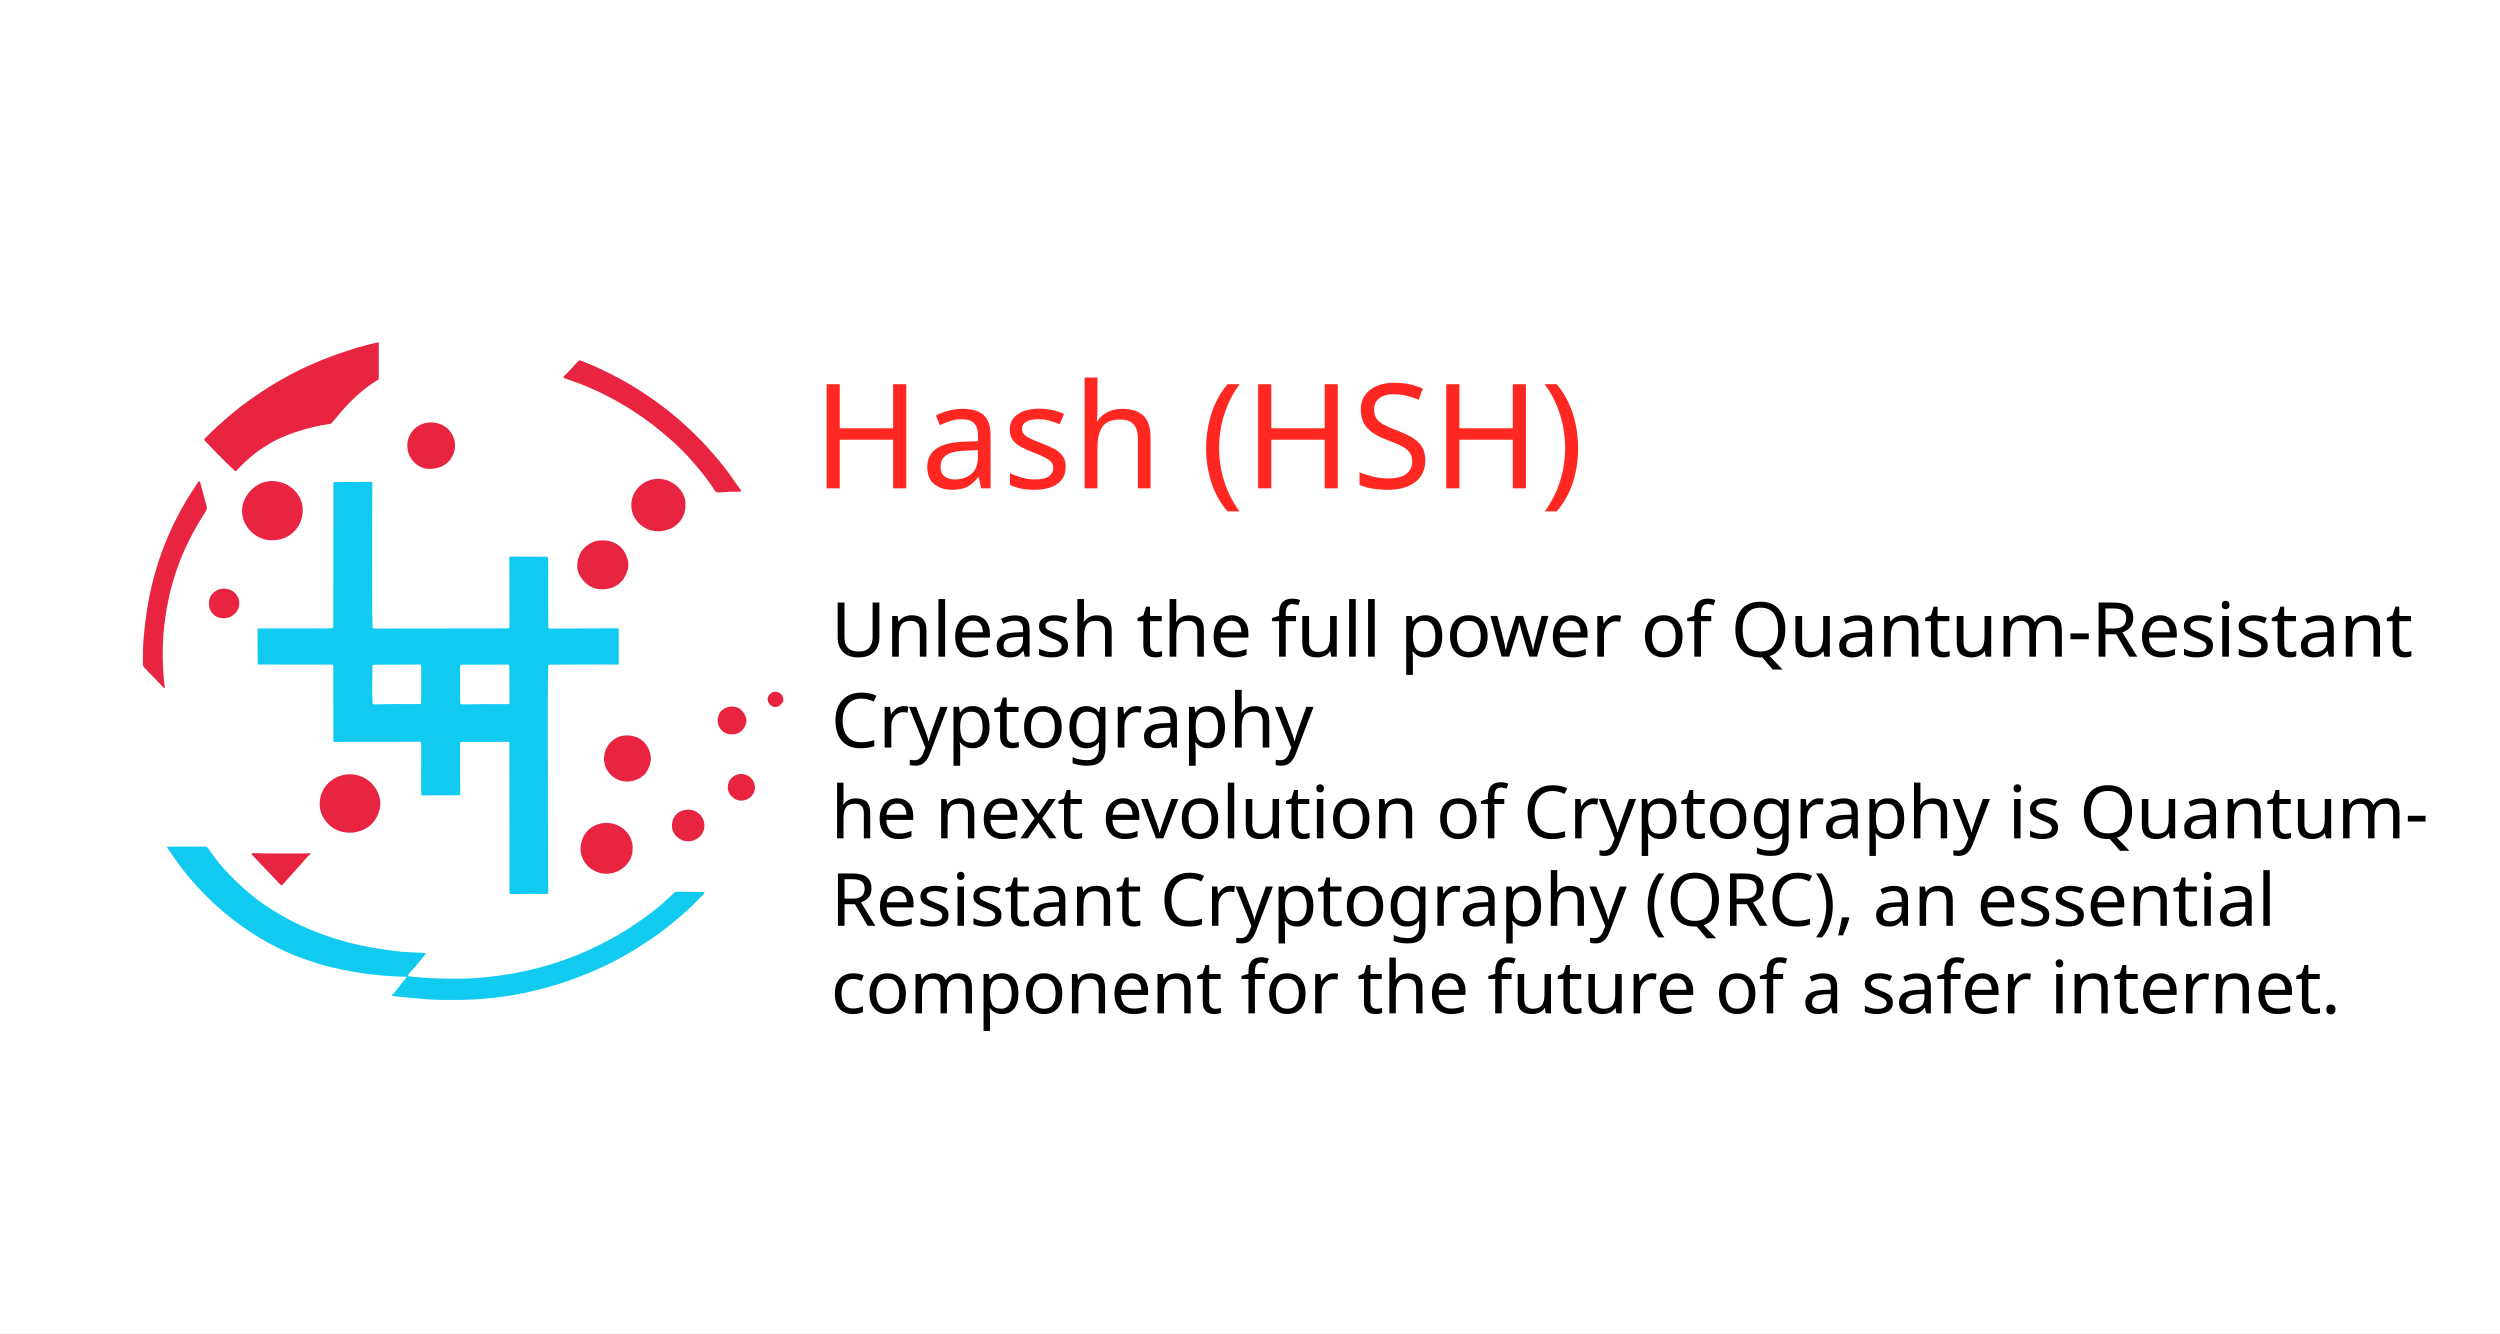
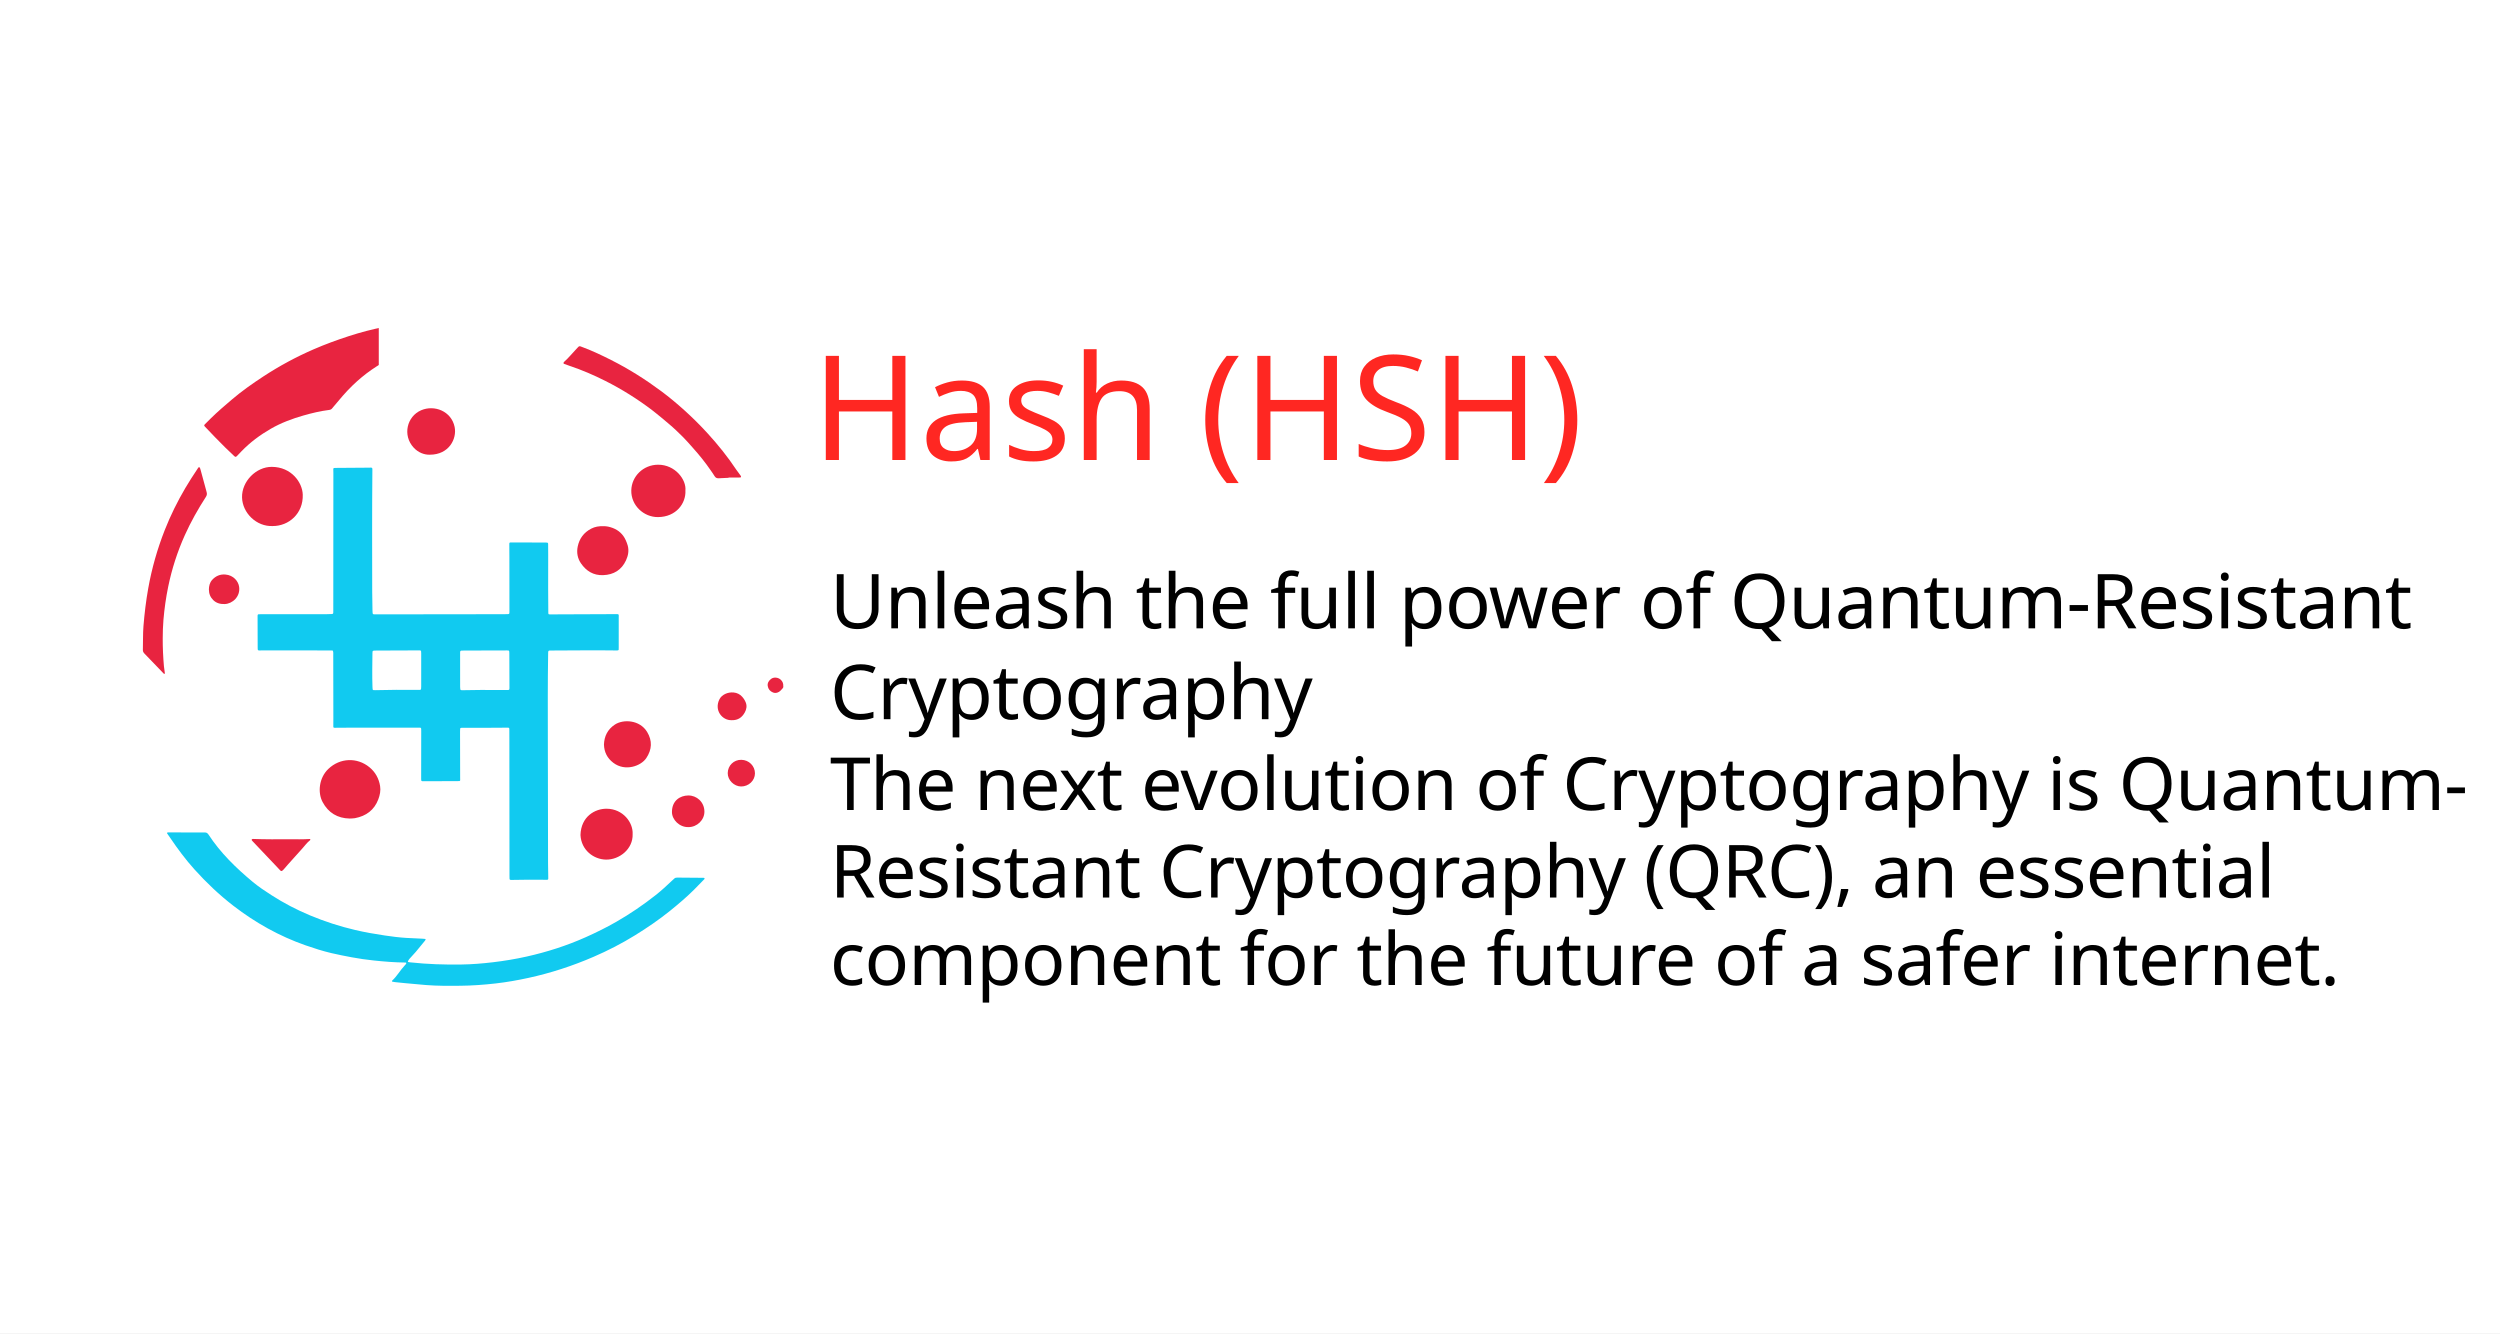
<svg xmlns="http://www.w3.org/2000/svg" height="1600" viewBox="0 0 3000 1600" width="3000">
  <linearGradient id="a" x1="50%" x2="50%" y1="0%" y2="100%">
    <stop offset="0" stop-color="#fff" />
    <stop offset="1" stop-color="#fff" />
  </linearGradient>
  <mask id="b" fill="#fff">
    <path d="m0 0h314.534v165.284h-314.534z" fill="#fff" fill-rule="evenodd" />
  </mask>
  <mask id="c" fill="#fff">
    <path d="m0 0h67.513v134.891h-67.513z" fill="#fff" fill-rule="evenodd" />
  </mask>
  <g fill="none" fill-rule="evenodd">
    <path d="m0 0h3000v1600h-3000z" fill="url(#a)" />
-     <g transform="translate(975 399)">
+     <g transform="translate(974 365)">
      <text fill="#000" font-family="SFCompactDisplay-Medium, SF Compact Display" font-size="91" font-weight="400" letter-spacing="-.684">
        <tspan x="22" y="389">Unleash the full power of Quantum-Resistant </tspan>
        <tspan x="22" y="498">Cryptography </tspan>
-         <tspan font-family="SFCompactDisplay-Thin, SF Compact Display" font-size="88" font-weight="300" letter-spacing="-.662" x="22" y="607">he next evolution of Cryptography is Quantum-</tspan>
+         <tspan x="585.988" y="498" />
+         <tspan font-family="SFCompactDisplay-Thin, SF Compact Display" font-size="88" font-weight="300" letter-spacing="-.662" x="22" y="607">The next evolution of Cryptography is Quantum-</tspan>
        <tspan font-family="SFCompactDisplay-Thin, SF Compact Display" font-size="88" font-weight="300" letter-spacing="-.662" x="22" y="712">Resistant Cryptography (QRC), an essential </tspan>
        <tspan font-family="SFCompactDisplay-Thin, SF Compact Display" font-size="88" font-weight="300" letter-spacing="-.662" x="22" y="817">component for the future of a safer internet.</tspan>
      </text>
      <text fill="#ff2722" fill-rule="nonzero" font-family="NotoSans-Regular, Noto Sans" font-size="175">
        <tspan x="0" y="187">Hash (HSH)</tspan>
      </text>
    </g>
-     <g fill-rule="nonzero" transform="translate(140 400)">
+     <g fill-rule="nonzero" transform="translate(140 383)">
      <path d="m336.08 444.79c0.0.029.001.058.001.087 9.026 0 18.052-0 27.078.001 1.679 0 2.036-.265 2.173-1.733.075-.807.106-1.621.106-2.431.009-13.254.013-26.507.008-39.761-0-.808-.054-1.62-.142-2.424-.065-.594-.447-.971-1.082-1.015-.552-.038-1.108-.045-1.662-.044-17.081.063-34.161.127-51.242.197-.97.004-1.943.015-2.907.1-.762.067-1.278.529-1.378 1.282-.089.668-.095 1.348-.103 2.024-.162 13.388-.429 26.776.037 40.163.033.944.084 1.89.178 2.83.058.582.392 1.011 1.037 1.063.689.056 1.384.089 2.075.079 8.609-.134 17.217-.277 25.825-.418m106.03.09c0.0.035.001.071.001.106 9.034 0 18.068-.005 27.102.004 1.687.002 1.999-.226 2.104-1.739.028-.405.027-.812.027-1.218-.048-13.808-.095-27.616-.151-41.424-.003-.674-.05-1.351-.14-2.019-.08-.594-.493-.955-1.1-1.02-.549-.059-1.106-.055-1.66-.054-17.098.043-34.195.088-51.293.138-1.11.003-2.226-.001-3.329.096-.942.082-1.475.653-1.507 1.607-.013.406-.037.812-.037 1.217.004 13.537.007 27.075.025 40.612.001.944.104 1.89.199 2.831.081.801.634 1.168 1.404 1.196.972.036 1.946.024 2.918.011 8.478-.113 16.957-.23 25.435-.346m-182.797-47.22c-.849-.044-1.669-.123-2.488-.123-26.286-.03-52.573-.054-78.859-.071-2.364-.001-4.728.073-7.092.082-.954.004-1.566-.437-1.606-1.436-.027-.676-.057-1.353-.06-2.03-.041-12.326-.078-24.651-.117-36.977 0-.541-.007-1.083.023-1.623.041-.755.413-1.276 1.229-1.344.69-.058 1.387-.059 2.08-.059 26.286-.009 52.572-.01 78.857-.032 2.363-.002 4.726-.122 7.087-.222.977-.042 1.501-.612 1.539-1.558.037-.947.042-1.895.043-2.843.035-54.992.069-109.984.098-164.976.001-1.219-.015-2.44-.084-3.657-.097-1.701-.131-2.276 2.354-2.291 11.683-.074 23.365-.166 35.047-.258 2.642-.021 5.284-.093 7.926-.093.976 0 1.532.547 1.561 1.515.023.812.006 1.625-.002 2.438-.444 48.354-.274 96.709-.203 145.064.011 7.313.208 14.626.326 21.939.015.947.046 1.897.122 2.841.168 2.087.3 2.2 2.537 2.277.833.028 1.669.01 2.503.009 50.348-.063 100.695-.126 151.042-.192 1.808-.002 3.616-.014 5.423-.06 2.612-.065 2.717-.144 2.716-2.847-.007-21.536-.026-43.073-.055-64.609-.007-5.282-.082-10.564-.095-15.847-.007-2.764.024-2.764 2.727-2.755 12.934.043 25.868.085 38.803.129 1.113.004 2.227-.012 3.337.041 1.278.061 1.721.494 1.733 1.749.041 4.469.069 8.938.066 13.407-.009 13.545-.059 27.089-.045 40.634.01 9.075.082 18.15.168 27.224.03 3.195-.225 3.187 3.092 3.171 25.451-.124 50.903-.214 76.355-.316 5.943-.024 5.072-.492 5.073 4.941.003 11.784-.005 23.568-.01 35.352-0.0.811.058 1.633-.06 2.429-.044.295-.476.667-.805.761-.518.149-1.098.125-1.651.118-24.478-.35-48.955-.063-73.433.035-2.225.009-4.451-.03-6.675.027-1.461.038-1.925.533-2.036 2.001-.061.809-.031 1.625-.045 2.437-.592 34.129-.366 68.262-.351 102.393.022 49.574.154 99.148.257 148.722.01 5.011.146 10.022.222 15.033.016 1.082.067 2.167.023 3.247-.031.761-.518 1.22-1.313 1.287-.413.035-.832-.001-1.248-.004-13.629-.091-27.259-.225-40.886.175-.555.015-1.115.031-1.665-.02-.773-.073-1.298-.511-1.346-1.274-.076-1.214-.081-2.434-.082-3.651-.047-54.586-.089-109.171-.134-163.757-.003-3.928-.003-7.856-.041-11.784-.02-2.108-.174-2.238-2.458-2.226-7.371.038-14.742.121-22.113.135-10.431.02-20.862-.009-31.293-.01-.693 0-1.39.009-2.076.09-.6.071-1.022.469-1.071 1.053-.089 1.077-.124 2.16-.122 3.241.032 18.692.073 37.383.115 56.075.002.811.052 1.622.048 2.433-.004.618-.367 1.013-.984 1.062-.829.066-1.666.053-2.499.056-13.49.049-26.98.096-40.47.14-.554.002-1.111.001-1.662-.053-.601-.059-1.043-.405-1.127-.986-.096-.666-.094-1.349-.093-2.024.028-18.962.076-37.924.082-56.886.001-4.951.191-4.341-4.488-4.335-27.26.031-54.52.009-81.78.023-5.841.003-11.682.09-17.523.117-1.375.007-1.699-.29-1.706-1.663-.015-3.25.054-6.501.051-9.752-.03-25.193-.059-50.386-.126-75.58-.005-1.86.302-3.787-.588-5.677" fill="#11caf0" />
      <path d="m347.594 772.65c-.356-.67-.797-.604-1.178-.607-12.67-.1-25.282-1.137-37.862-2.462-8.842-.931-17.649-2.166-26.395-3.817-8.189-1.547-16.366-3.123-24.474-5.032-10.555-2.486-20.86-5.786-31.061-9.352-31.558-11.032-60.2-27.138-86.474-47.37-17.08-13.151-32.559-27.919-46.89-43.82-10.65-11.817-20.077-24.575-28.972-37.697-1.223-1.804-2.5-3.572-3.725-5.375-.31-.456.062-1.14.596-1.183.413-.033.828-.044 1.243-.044 14.047.026 28.094.055 42.142.083.278 0.0.559.029.834.002 2.171-.212 3.612.665 4.801 2.482 14.352 21.932 32.991 40.086 53.162 56.855 6.988 5.809 14.596 10.837 22.245 15.769 14.753 9.512 30.29 17.641 46.56 24.419 17.541 7.307 35.576 13.157 54.136 17.51 11.633 2.728 23.382 4.781 35.202 6.53 8.661 1.282 17.336 2.42 26.082 2.945 6.245.375 12.5.605 18.749.914 1.248.062 2.494.171 3.736.3.582.06.854.713.541 1.213-.216.345-.437.691-.695 1.006-3.64 4.448-7.244 8.924-10.948 13.32-2.026 2.405-4.227 4.671-6.341 7.006-.643.709-1.351 1.383-1.875 2.17-2.007 3.016-1.683 3.048 1.815 3.43 20.208 2.206 40.488 2.848 60.803 2.58 12.804-.169 25.546-1.217 38.256-2.728 13.533-1.609 26.951-3.822 40.239-6.8 24.45-5.479 48.183-13.037 70.994-23.245 12.509-5.598 24.787-11.641 36.657-18.452 16.683-9.573 32.492-20.358 47.526-32.239 6.706-5.299 12.959-11.072 19.135-16.933.995-.945 2.019-1.862 3.034-2.788.971-.885 2.115-1.139 3.443-1.124 9.594.109 19.189.163 28.783.234.834.006 1.67-.016 2.502.026.529.027 1.152-.072 1.459.528.416.813-.295 1.215-.731 1.664-4.012 4.133-7.991 8.299-12.08 12.359-8.967 8.904-18.627 17.072-28.476 25.025-13.291 10.733-27.418 20.352-41.978 29.359-15.98 9.885-32.687 18.464-49.997 25.94-25.1 10.841-51 19.328-77.798 25.176-13.028 2.843-26.163 5.179-39.419 6.7-14.226 1.632-28.518 2.641-42.853 2.794-13.63.145-27.264.207-40.865-.873-8.589-.683-17.165-1.53-25.745-2.328-3.737-.347-7.469-.743-11.201-1.145-1.1-.119-2.195-.305-3.28-.516-.53-.103-.786-.932-.391-1.292 5.939-5.406 9.688-12.532 15.171-18.297.818-.86 1.718-1.734 1.855-2.82" fill="#11caf0" />
      <path d="m401.318.516c2.945-.108 8.363-.312 13.781-.5.833-.029 1.671-.021 2.501.042.655.05 1.49-.174 1.869.537.429.805-.36 1.226-.843 1.637-2.421 2.059-4.446 4.459-6.512 6.842-5.38 6.206-10.879 12.313-16.278 18.504-1.452 1.665-3.222 2.446-5.409 2.649-20.534 1.906-40.101 7.252-58.77 15.76-18.334 8.355-34.379 19.835-48.72 33.686-8.216 7.935-15.466 16.671-22.736 25.4-.526.631-1.063 1.253-1.568 1.899-.888 1.136-2.012 1.751-3.503 1.936-10.647 1.324-21.042 3.821-31.308 6.775-13.494 3.882-26.584 8.778-38.752 15.78-12.999 7.481-24.903 16.318-35.268 27.055-1.905 1.973-3.768 3.985-5.695 5.937-1.059 1.074-1.688 1.119-2.83.049-3.707-3.474-7.397-6.966-11.014-10.528-4.008-3.947-7.96-7.95-11.878-11.982-4.205-4.326-8.349-8.708-12.507-13.077-1.077-1.132-1.092-1.7-.039-2.763 2.412-2.435 4.846-4.85 7.285-7.259 7.916-7.817 16.411-15.019 24.88-22.25 11.943-10.197 24.782-19.239 37.942-27.855 19.192-12.565 39.339-23.471 60.472-32.638 13.85-6.008 28.01-11.215 42.401-15.866 14.002-4.526 28.208-8.298 42.673-11.071 10.905-2.09 21.853-3.972 32.88-5.416 14.765-1.933 29.576-3.109 46.949-3.283" fill="#e82440" mask="url(#b)" />
      <path d="m734.368 190.36c-3.889.179-7.781.303-11.665.559-2.302.152-3.98-.485-5.197-2.532-1.46-2.456-3.163-4.775-4.783-7.138-6.49-9.47-13.695-18.403-21.397-26.963-3.847-4.276-7.557-8.665-11.635-12.745-5.53-5.532-11.163-10.95-17.182-15.984-6.641-5.555-13.175-11.227-20.091-16.471-17.6-13.346-36.282-25.061-56.079-35.032-13.832-6.967-28.066-13.11-42.825-18.032-2.233-.745-4.44-1.567-6.642-2.395-.673-.253-.876-1.119-.469-1.7.233-.333.472-.68.776-.947 5.276-4.649 9.601-10.154 14.444-15.192 4.029-4.19 2.787-3.936 8.402-1.824 11.421 4.296 22.406 9.538 33.27 15.019 21.289 10.74 41.339 23.385 60.364 37.564 9.605 7.159 18.768 14.828 27.656 22.842 9.81 8.846 19.14 18.118 27.998 27.842 12.467 13.686 24.048 28.049 34.249 43.44 1.429 2.156 3.071 4.179 4.595 6.276.397.546.826 1.105 1.049 1.724.18.503.031 1.121-.681 1.233-.68.108-1.377.151-2.067.153-4.031.013-8.061.007-12.092.007zm-635.405-12.934c1.232 1.041 1.429 2.267 1.745 3.425 2.25 8.237 4.488 16.477 6.727 24.717.213.785.402 1.577.609 2.364.51 1.94.142 3.61-.993 5.371-9.473 14.694-18.038 29.874-25.198 45.775-8.967 19.913-15.604 40.551-20 61.867-2.714 13.157-4.571 26.447-5.714 39.81-.634 7.415-.831 14.881-.869 22.326-.056 11.108.469 22.207 1.426 33.28.221 2.56.659 5.103 1.017 7.65.074.526.336 1.188-.165 1.481-.792.461-1.214-.337-1.668-.785-.781-.771-1.509-1.591-2.27-2.382-6.656-6.914-13.306-13.835-19.981-20.732-1.274-1.316-2.256-2.638-2.189-4.615.328-9.608-.064-19.226.726-28.833 1.245-15.131 3.038-30.185 5.713-45.142 4.285-23.957 10.91-47.296 19.85-69.979 6.881-17.461 15.192-34.293 24.758-50.532 4.569-7.757 9.48-15.299 14.47-22.797.519-.78.891-1.704 2.006-2.269m88.396 70.83c-19.622.908-36.462-15.739-36.907-34.343-.46-19.195 16.826-36.803 35.774-36.682 23.549.154 36.588 18.715 37.078 33.223.777 23.001-16.941 37.833-35.944 37.801" fill="#e82440" />
      <path d="m.841 453.74c.471.265 1.035.442 1.398.808 5.409 5.44 10.789 10.909 16.182 16.364 6.263 6.335 12.512 12.683 18.81 18.984 2.81 2.811 5.609 5.65 8.63 8.235 2.74 2.346 4.349 5.132 5.117 8.568.884 3.957 1.953 7.879 3.059 11.786 3.434 12.134 7.831 23.946 12.666 35.608.156.376.341.74.509 1.112.492 1.091.41 2.09-.453 2.997-7.658 8.049-14.089 17.076-21.375 25.422-1.347 1.543-2.576 3.184-3.929 4.723-.417.474-1.02.307-1.409-.181-.251-.315-.432-.688-.616-1.049-9.785-19.172-17.972-38.974-24.249-59.49-5.239-17.122-9.359-34.504-12.046-52.203-1.015-6.685-1.445-13.459-3.089-20.053-.136-.547.048-1.064.41-1.504-.004.002.255.128.255.128z" fill="#11caf0" mask="url(#c)" />
      <path d="m279.567 599.241c-14.521-.288-25.581-6.898-32.443-19.792-6.102-11.464-4.371-29.037 6.962-39.814 13.919-13.235 34.388-14.062 49.183-2.002 7.18 5.853 11.354 13.596 12.845 22.592.907 5.474-.222 10.856-2.137 15.949-4.815 12.807-14.524 20.099-28.121 22.643-1.894.354-3.874.273-6.289.423m402.939-393.608c.771 15.276-11.002 31.725-32.91 31.884-17.052.123-32.453-13.974-32.051-32.05.377-16.946 14.427-30.725 32.107-30.813 20.56-.1 34.125 17.936 32.854 30.979m-63.342 412.349c.577 17.909-15.977 30.825-32.004 30.551-14.637-.25-29.618-11.185-30.588-29.493.621-22.319 17.553-31.71 31.472-31.572 19.62.195 31.865 16.592 31.12 30.514m-34.947-369.559c3.454-.099 7.392.73 11.157 2.185 7.175 2.774 12.363 7.652 15.469 14.543.946 2.098 1.798 4.262 2.411 6.47 1.713 6.172.555 12.167-2.053 17.808-5.301 11.465-14.645 17.298-27.513 17.756-11.698.416-20.28-5.083-26.518-14.131-4.166-6.044-5.418-13.016-3.91-20.238 1.996-9.56 7.306-16.818 16.235-21.452 4.413-2.29 9.138-3.111 14.723-2.942m-208.631-85.768c-6.569.112-13.699-2.549-19.194-8.514-13.656-14.826-8.076-37.461 8.971-44.825 15.769-6.812 36.336.961 40.217 20.15 2.807 13.878-6.519 33.23-29.994 33.189m209.163 347.831c.36-9.951 4.294-18.138 13.055-23.959 10.025-6.661 29.85-5.88 38.737 8.791 6.45 10.649 5.834 21.1-.962 31.357-6.305 9.517-25.316 16.578-39.652 5.646-7.284-5.554-10.892-12.767-11.178-21.835m-421.21 113.253c14.708.534 29.422.465 44.135.415 7.912-.027 15.831.179 23.738-.342.374-.025.8.002.978.496.176.491-.124.813-.418 1.042-3.612 2.824-6.213 6.54-9.232 9.886-5.772 6.399-11.527 12.813-17.275 19.233-1.277 1.426-2.483 2.913-3.744 4.353-.719.822-1.435 1.656-2.236 2.399-1.484 1.378-2.133 1.372-3.467.002-1.241-1.275-2.417-2.61-3.641-3.901-9.701-10.228-19.406-20.452-29.109-30.678-.377-.397-.823-.759-1.086-1.219-.173-.301-.218-.828-.056-1.11.16-.278.647-.386 1.002-.544.118-.052.273-.024.411-.033m522.631-14.204c-10.734.325-19.803-8.814-19.825-18.053-.033-13.917 9.899-19.782 19.502-19.922 10.078-.147 19.332 7.726 19.447 19.296.102 10.207-8.908 18.724-19.124 18.679m-575.505-285.298c.12-3.895.918-8.034 3.896-11.339 4.177-4.637 9.547-7.01 15.914-6.466 9.807.837 15.552 8.119 16.485 14.783 1.64 11.708-8.003 20.373-17.422 20.653-5.045.15-9.879-.994-13.698-4.813-3.509-3.509-5.142-7.614-5.174-12.817m627.437 156.992c-11.47.484-21.494-12.025-14.699-25.215 2.836-5.506 10.071-8.721 16.981-8.024 4.044.408 7.404 2.029 10.124 5.004 1.873 2.048 3.32 4.333 4.348 6.857 1.711 4.197.991 8.243-1.132 12.1-3.265 5.932-8.098 9.48-15.622 9.279m11.189 79.546c-8.503-.073-16.147-7.743-16.019-16.074.14-9.135 7.333-16.109 16.42-15.92 9.073.189 16.294 7.41 16.257 16.256-.037 8.684-7.586 15.816-16.658 15.738m50.615-120.452c.326 1.305-.239 2.15-1.003 3.013-1.717 1.94-3.334 3.908-6.009 4.756-1.815.575-3.508.588-5.244-.099-3.642-1.442-5.818-4.124-6.381-7.834-.534-3.519 1.223-6.291 3.953-8.404 3.302-2.555 8.611-2.008 11.78 1.009 2.227 2.12 3.123 4.7 2.904 7.558" fill="#e82440" />
    </g>
  </g>
</svg>
